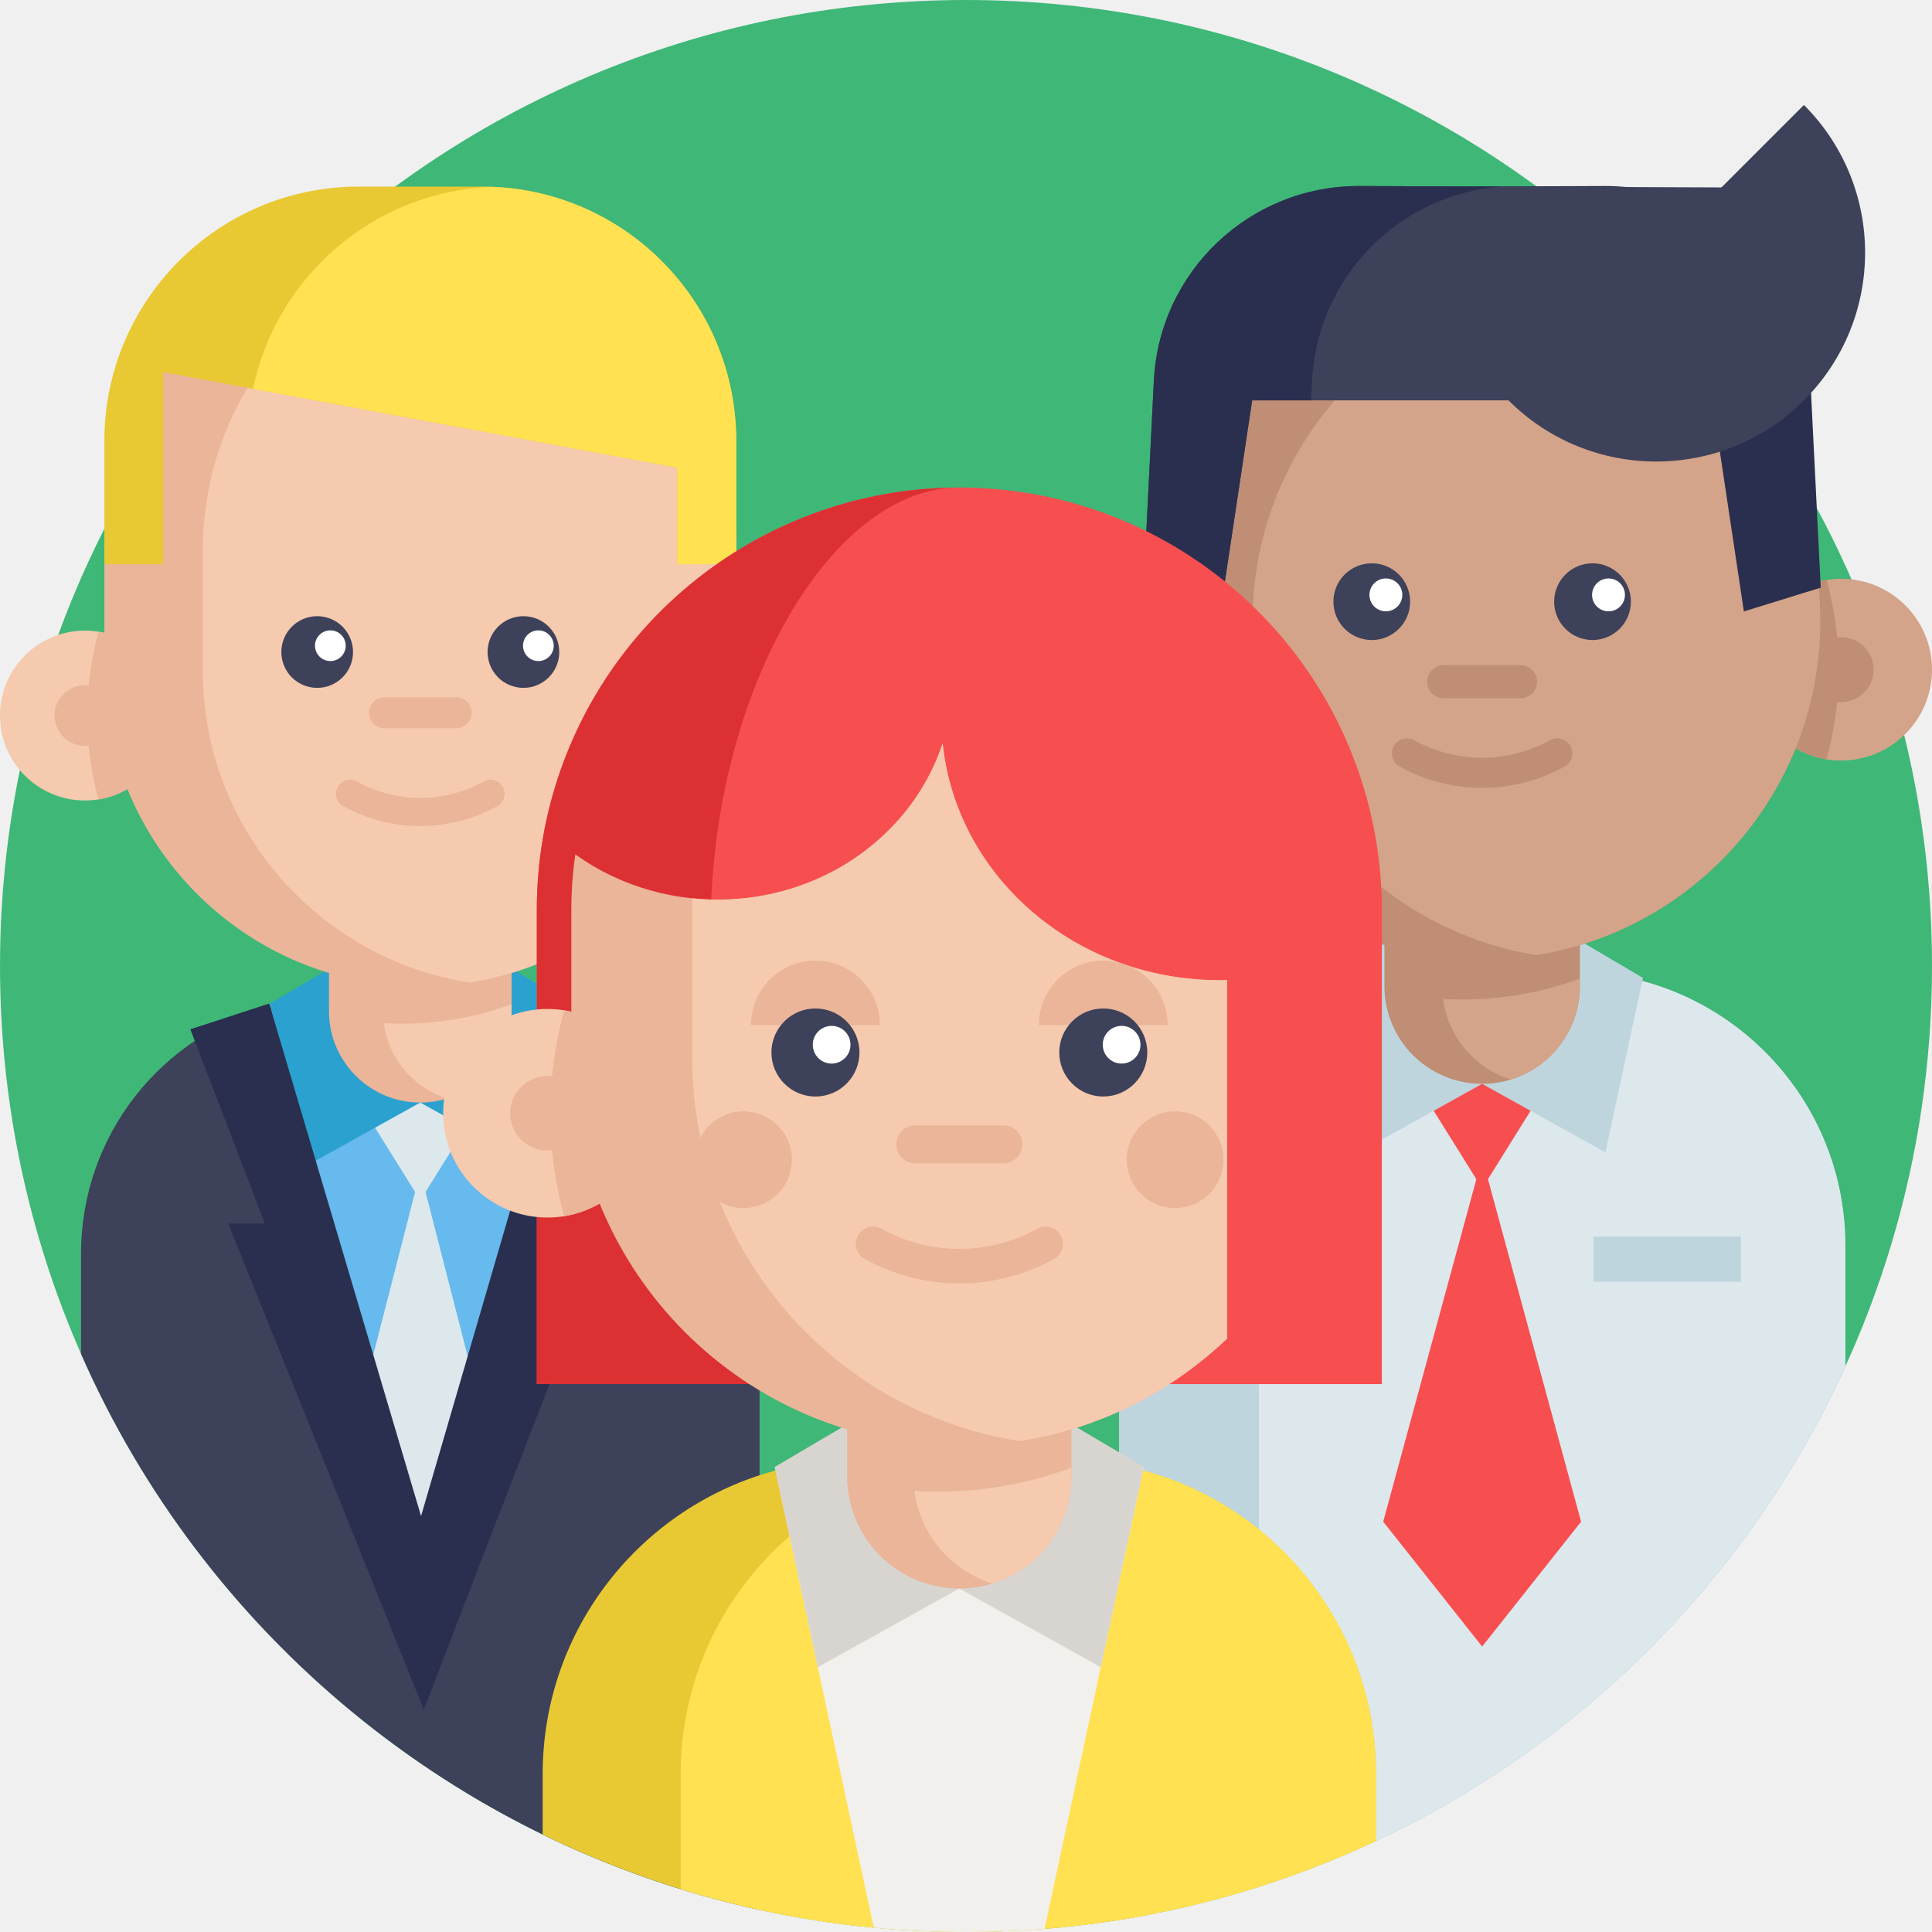
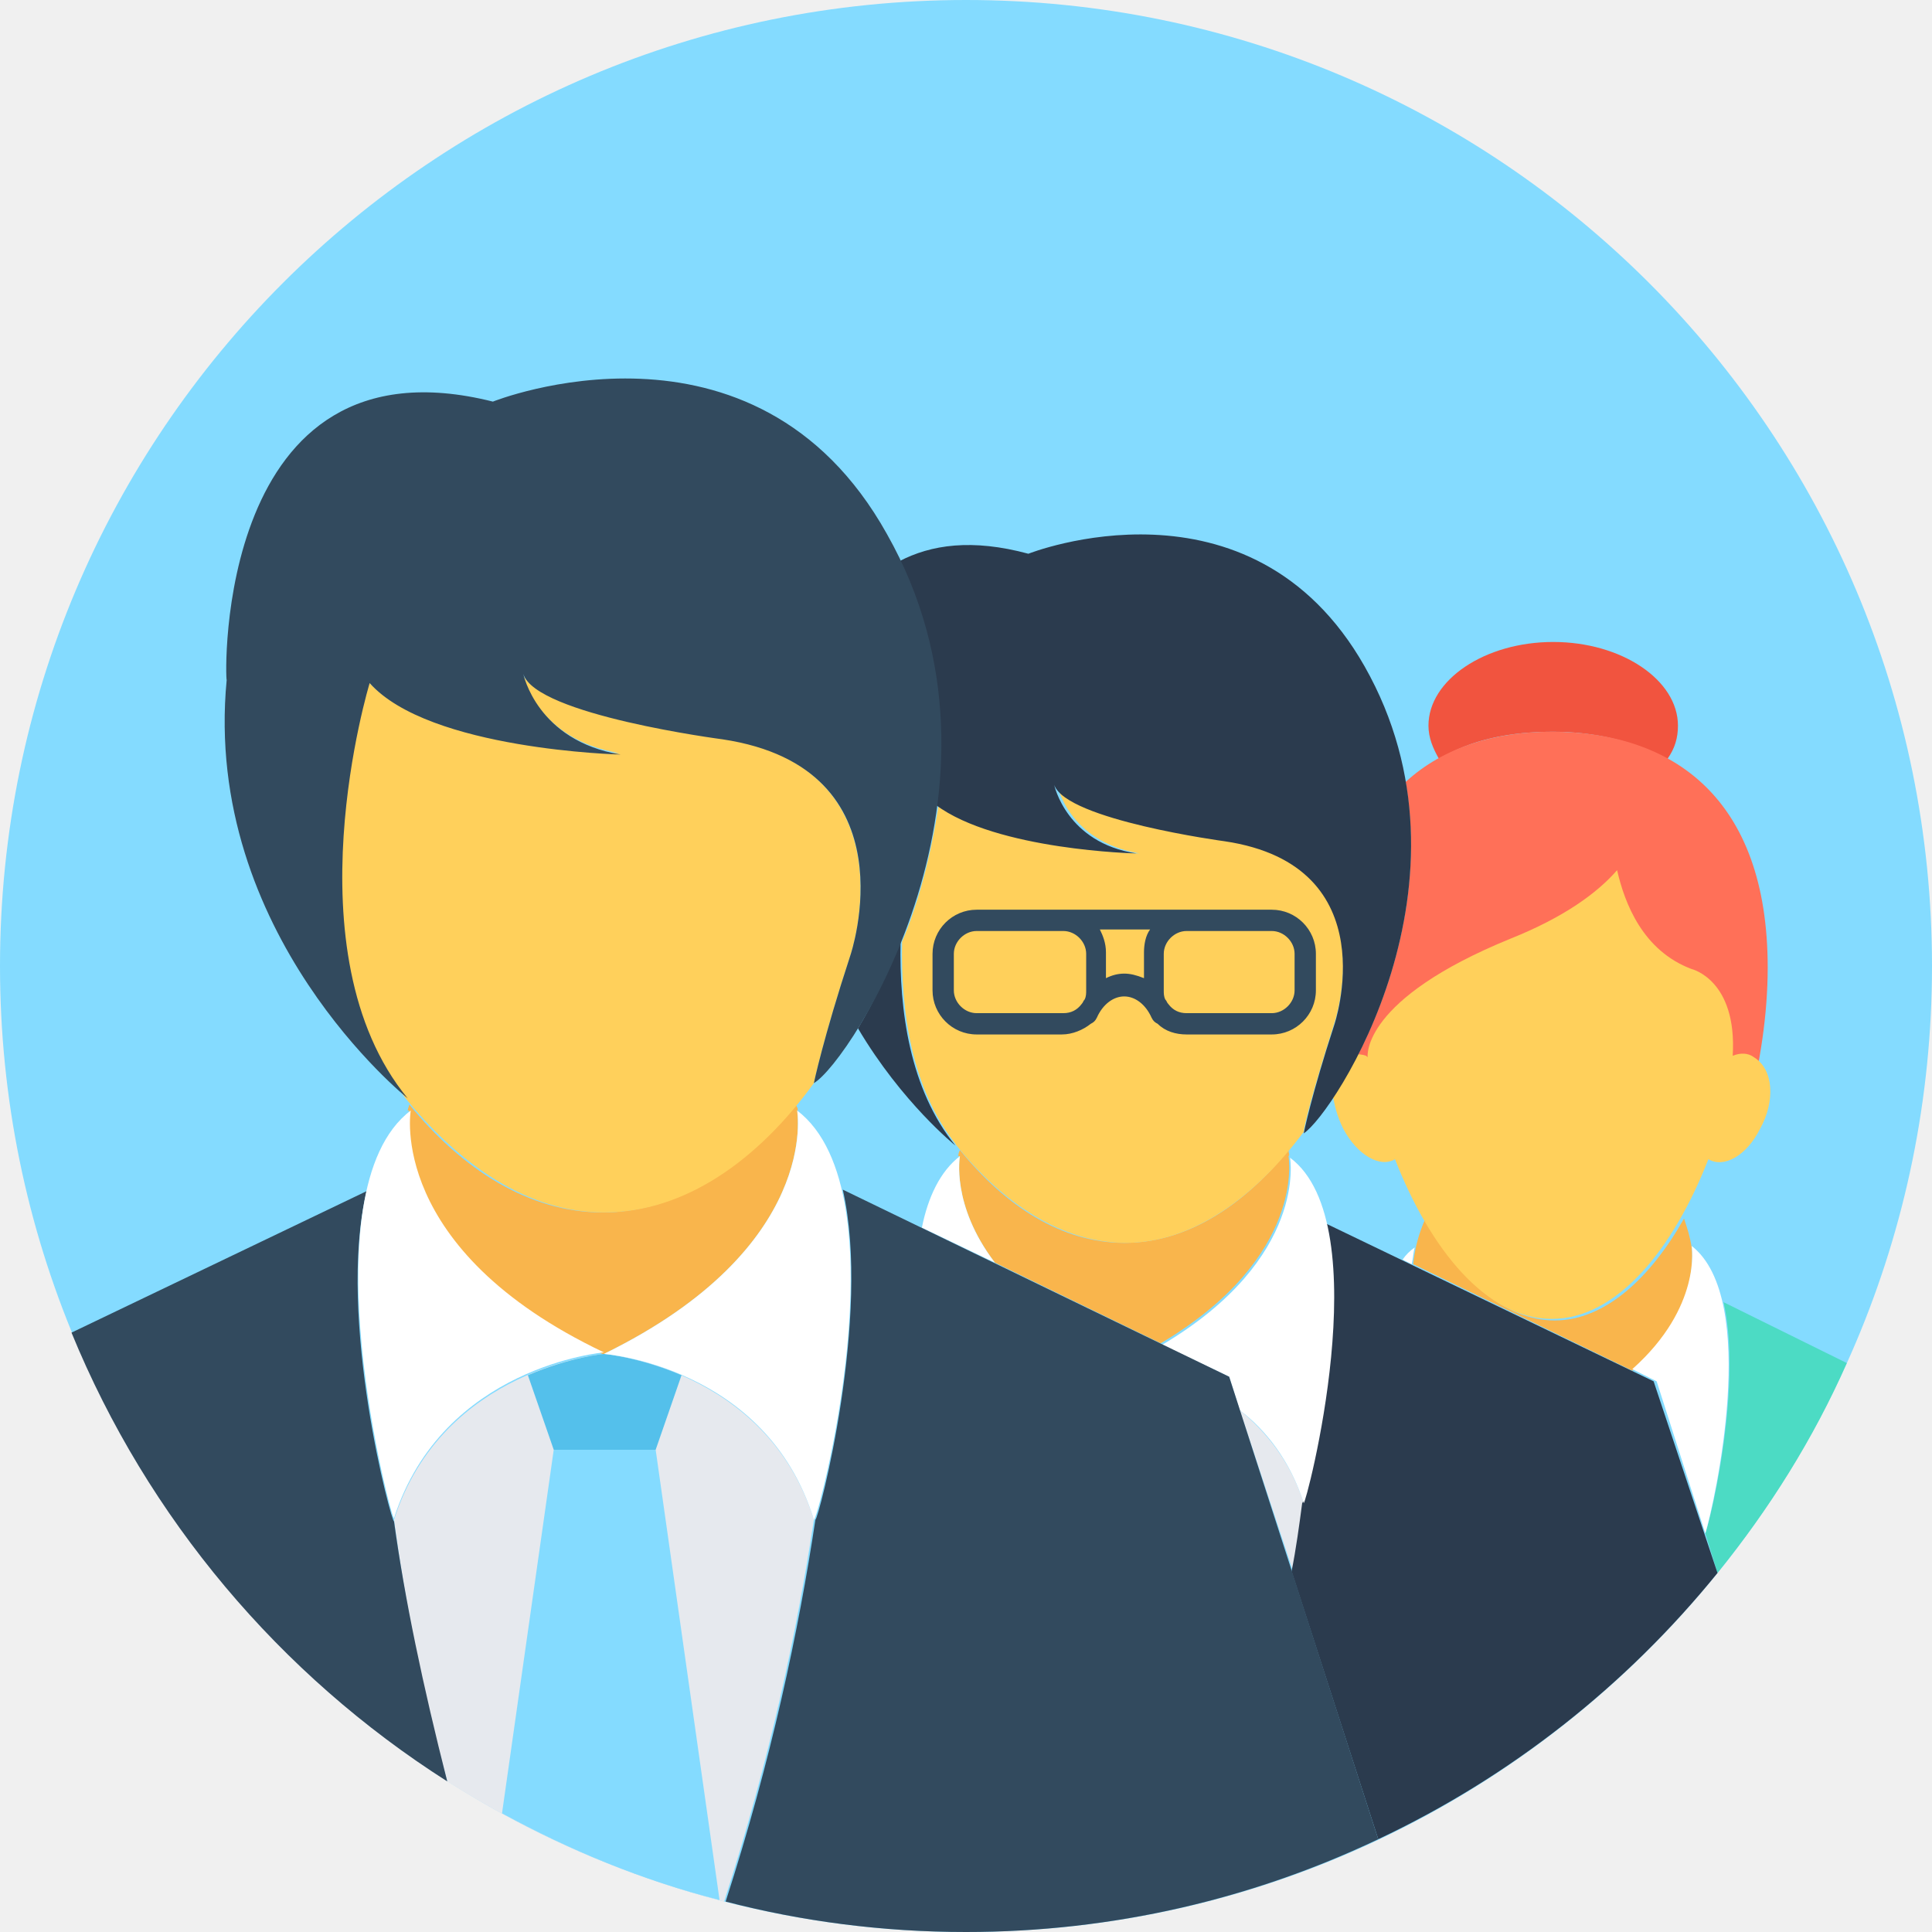
- <svg xmlns="http://www.w3.org/2000/svg" height="512pt" viewBox="0 0 512.001 512" width="512pt">
-   <path d="m512 256c0 102.535-60.281 190.996-147.34 231.859-27.031 12.695-56.645 20.793-87.844 23.301-6.867.555-13.805.836-20.816.836-8.23 0-16.395-.387-24.438-1.16-10.281-.961-20.387-2.547-30.27-4.699-20.156-4.391-39.414-11.148-57.48-19.969-54.379-26.551-97.949-71.805-122.336-127.383-13.812-31.461-21.473-66.227-21.473-102.785 0-141.387 114.613-256 255.996-256 141.387 0 256 114.613 256 256zm0 0" fill="#3fb777" />
-   <path d="m489.023 330.102v32.047c-25.223 55.285-69.539 100.02-124.512 125.785-9.957 4.66-20.27 8.703-30.887 12.07-11.941 3.812-24.262 6.75-36.902 8.766-.055.008-.117.02-.168.02v-178.688c0-38.086 29.328-69.328 66.652-72.336 1.965-.168 3.941-.242 5.934-.242h47.273c5.59 0 11.035.617 16.258 1.82 32.266 7.375 56.352 36.266 56.352 70.758zm0 0" fill="#bfd5de" />
-   <path d="m489.023 330.102v32.047c-25.223 55.285-69.539 100.02-124.512 125.785-9.957 4.66-20.27 8.703-30.887 12.07v-169.902c0-40.082 32.508-72.578 72.602-72.578h10.195c40.105 0 72.602 32.496 72.602 72.578zm0 0" fill="#dde8ed" />
-   <path d="m321.738 177.465c0 11.988-8.762 21.93-20.23 23.777-1.25.203-2.543.309-3.855.309-13.309 0-24.086-10.781-24.086-24.086 0-13.305 10.777-24.086 24.086-24.086 1.312 0 2.605.105 3.855.309 11.469 1.848 20.23 11.789 20.23 23.777zm0 0" fill="#d3a489" />
-   <path d="m412.273 283.711-19.488 31.254-19.484-31.254" fill="#f74f4f" />
-   <path d="m419.004 403.262-26.215 33.09-26.227-33.09 26.23-96.43zm0 0" fill="#f74f4f" />
-   <path d="m321.738 177.465c0 11.988-8.762 21.93-20.23 23.777-2.082-7.578-3.195-15.547-3.195-23.777 0-8.227 1.113-16.199 3.195-23.777 11.469 1.848 20.23 11.789 20.23 23.777zm0 0" fill="#bf8e75" />
-   <path d="m306.262 177.465c0 4.754-3.855 8.609-8.609 8.609s-8.609-3.855-8.609-8.609 3.855-8.609 8.609-8.609 8.609 3.855 8.609 8.609zm0 0" fill="#bf8e75" />
-   <path d="m392.781 287.234-32.684 18.164-9.941-46.242 20.309-11.961" fill="#bfd5de" />
-   <path d="m392.781 287.234 32.68 18.164 9.941-46.242-20.305-11.961" fill="#bfd5de" />
-   <path d="m463.828 177.465c0 11.988 8.758 21.93 20.227 23.777 1.254.203 2.547.309 3.859.309 13.309 0 24.086-10.781 24.086-24.086 0-13.305-10.777-24.086-24.086-24.086-1.312 0-2.605.105-3.859.309-11.469 1.848-20.227 11.789-20.227 23.777zm0 0" fill="#d3a489" />
-   <g fill="#bf8e75">
-     <path d="m463.828 177.465c0 11.988 8.758 21.93 20.227 23.777 2.086-7.578 3.199-15.547 3.199-23.777 0-8.227-1.113-16.199-3.199-23.777-11.469 1.848-20.227 11.789-20.227 23.777zm0 0" />
-     <path d="m496.523 177.465c0 4.754-3.855 8.609-8.609 8.609-4.754 0-8.609-3.855-8.609-8.609s3.855-8.609 8.609-8.609c4.754 0 8.609 3.855 8.609 8.609zm0 0" />
-     <path d="m482.398 164.664c0 44.594-32.578 81.59-75.23 88.457-4.68.77-9.484 1.156-14.383 1.156-49.496 0-89.617-40.117-89.617-89.613 0-23.418 8.137-58.574 22.84-74.539 16.379-17.777 40.699-15.078 66.777-15.078 4.898 0 9.703.391 14.383 1.16 42.652 6.867 75.23 43.859 75.23 88.457zm0 0" />
-     <path d="m418.684 229.555v31.785c0 11.637-7.672 21.473-18.242 24.738-2.418.75-4.996 1.156-7.66 1.156-14.305 0-25.898-11.59-25.898-25.895v-31.785zm0 0" />
+ <svg xmlns="http://www.w3.org/2000/svg" version="1.1" id="Layer_1" x="0px" y="0px" viewBox="0 0 508 508" style="enable-background:new 0 0 508 508;" xml:space="preserve">
+   <circle style="fill:#84DBFF;" cx="254" cy="254" r="254" />
+   <path style="fill:#F1543F;" d="M441.2,190.8c0,3.2-0.8,6-2.8,8.8c-8.8-4.8-19.2-7.2-30-7.2c-11.2,0-21.6,2-30,7.2  c-1.6-2.8-2.8-5.6-2.8-8.8c0-12,14.8-22,32.8-22C426.4,168.8,441.2,178.8,441.2,190.8z" />
+   <path style="fill:#FF7058;" d="M464.8,254.4c0,12.4-2,25.2-5.2,37.6H357.2c-0.8-3.6-1.6-6.8-2.4-10.4c9.6-17.2,20-45.6,14.8-76  c10-9.2,23.6-13.2,38.4-13.2C439.6,192.4,464.8,209.6,464.8,254.4z" />
+   <path style="fill:#F9B54C;" d="M444.8,328c0,0,2.8,16-15.6,32.4l-57.6-28c0.4-4.4,1.6-8.4,3.2-12c8.8,16,20.8,26.8,34,26.8  s25.2-11.2,34-26.8C443.6,322.8,444.4,325.2,444.8,328L444.8,328z" />
+   <path style="fill:#4CDBC4;" d="M485.6,358.4c-8.8,20-20.4,38.4-34,55.2l-3.2-10.4c2-6,9.6-39.6,4.8-60.8L485.6,358.4z" />
+   <g>
+     <path style="fill:#FFFFFF;" d="M448.4,403.2l-12.8-40l-6.4-3.2c18.4-16.4,15.6-32.4,15.6-32.4C462.8,341.6,450.8,395.2,448.4,403.2   z" />
+     <path style="fill:#FFFFFF;" d="M372,328c-0.4,1.2-0.4,2.8-0.8,4.4l-2.4-1.2C369.6,330,370.8,328.8,372,328z" />
  </g>
-   <path d="m418.684 259.328v2.012c0 11.637-7.672 21.473-18.242 24.742-9.535-2.934-16.703-11.223-18.027-21.367 1.73.105 3.469.16 5.219.16 4.902 0 9.703-.391 14.383-1.16 5.766-.926 11.336-2.41 16.668-4.387zm0 0" fill="#d3a489" />
-   <path d="m482.398 164.664c0 44.594-32.578 81.59-75.23 88.457-42.656-6.867-75.234-43.863-75.234-88.457 0-27.461 12.352-52.039 31.812-68.48 12.129-10.258 27.035-17.34 43.422-19.98 39.766 6.402 70.781 39 74.789 79.523.293 2.941.441 5.926.441 8.938zm0 0" fill="#d3a489" />
-   <path d="m392.785 208.801c-7.504 0-15.008-1.883-21.848-5.641-1.93-1.062-2.637-3.484-1.574-5.414 1.062-1.93 3.484-2.633 5.414-1.574 11.277 6.199 24.738 6.199 36.016 0 1.926-1.059 4.352-.355 5.414 1.574 1.059 1.93.355 4.352-1.574 5.414-6.84 3.758-14.344 5.641-21.848 5.641zm0 0" fill="#bf8e75" />
-   <path d="m373.699 159.445c0 5.617-4.551 10.168-10.164 10.168-5.617 0-10.168-4.551-10.168-10.168 0-5.613 4.551-10.164 10.168-10.164 5.613 0 10.164 4.551 10.164 10.164zm0 0" fill="#3d4159" />
-   <path d="m432.199 159.445c0 5.617-4.551 10.168-10.164 10.168-5.613 0-10.168-4.551-10.168-10.168 0-5.613 4.555-10.164 10.168-10.164 5.613 0 10.164 4.551 10.164 10.164zm0 0" fill="#3d4159" />
-   <path d="m371.629 157.652c0 2.406-1.953 4.355-4.359 4.355s-4.355-1.949-4.355-4.355 1.949-4.355 4.355-4.355 4.359 1.949 4.359 4.355zm0 0" fill="#fff" />
-   <path d="m430.629 157.652c0 2.406-1.953 4.355-4.359 4.355s-4.355-1.949-4.355-4.355 1.949-4.355 4.355-4.355 4.359 1.949 4.359 4.355zm0 0" fill="#fff" />
-   <path d="m402.949 185.043h-20.332c-2.422 0-4.383-1.965-4.383-4.387s1.961-4.383 4.383-4.383h20.332c2.422 0 4.387 1.961 4.387 4.383s-1.965 4.387-4.387 4.387zm0 0" fill="#bf8e75" />
-   <path d="m422.289 327.723h39.066v11.961h-39.066zm0 0" fill="#bfd5de" />
-   <path d="m387.539 49.445c27.148 1.941 48.945 23.871 50.324 51.477l.258 5.184h15.617l8.41 55.93 20.371-6.305-2.734-54.809c-1.445-28.996-25.43-51.723-54.453-51.617zm0 0" fill="#2a2f4f" />
-   <path d="m478.059 27.816c21.617 21.617 21.617 56.668 0 78.285-21.617 21.617-56.668 21.617-78.285 0zm0 0" fill="#3d4159" />
-   <path d="m399.777 106.102h-67.941l-8.414 55.934-20.371-6.305 2.734-54.809c1.441-28.992 25.426-51.727 54.453-51.617l98.121.371 12.973 23.348" fill="#3d4159" />
-   <path d="m398.027 49.445c-27.145 1.941-48.941 23.871-50.324 51.477l-.258 5.184h-15.613l-8.414 55.93-20.371-6.305 2.738-54.809c1.441-28.996 25.426-51.723 54.449-51.617zm0 0" fill="#2a2f4f" />
-   <path d="m201.293 332.246v173.891c-80.781-17.586-147.32-73.301-179.816-147.352v-26.539c0-31.379 21.305-57.785 50.246-65.516 1.059-.293 2.121-.555 3.211-.785 2.871-.625 5.82-1.055 8.816-1.293 1.828-.148 3.68-.23 5.551-.23h44.168c4.941 0 9.746.52 14.387 1.523.273.055.531.117.793.18.785.176 1.559.363 2.332.574.031.012.031.012.062.02 7.637 2.039 14.742 5.383 21.055 9.77 17.648 12.246 29.195 32.652 29.195 55.758zm0 0" fill="#3d4159" />
-   <path d="m151.207 265.949-.164.77-21.637 100.602c-1.117.098-2.242.184-3.367.262-1.582.102-3.176.199-4.777.27-3.273.156-6.562.234-9.867.234-3.395 0-6.762-.078-10.113-.242-1.516-.07-3.031-.156-4.547-.27-1.133-.078-2.258-.156-3.383-.25l-21.625-100.598-.164-.777zm0 0" fill="#66baed" />
-   <path d="m129.594 288.895-18.207 29.203-18.207-29.203" fill="#dde8ed" />
-   <path d="m126.039 367.582c-1.582.102-11.34 51.703-14.648 51.703-3.395 0-13.141-51.598-14.656-51.711l14.656-57.078zm0 0" fill="#dde8ed" />
-   <path d="m111.379 292.188-30.531 16.969-9.289-43.203 18.973-11.176" fill="#2ba1cf" />
-   <path d="m111.379 292.188 30.535 16.969 9.289-43.203-18.973-11.176" fill="#2ba1cf" />
-   <path d="m152.359 324.25h9.684l-41.555 107.551-8.18 21.18-9.07-22.535 8.348-28.664 39.395-135.082.23-.754 20.887 6.824zm0 0" fill="#2a2f4f" />
-   <path d="m120.488 431.801-8.18 21.18-9.07-22.535-42.746-106.195h9.695l-19.746-51.48 20.895-6.824.223.754 40.027 135.082zm0 0" fill="#2a2f4f" />
-   <path d="m135.582 238.297v29.699c0 10.871-7.168 20.059-17.043 23.109-2.258.703-4.668 1.082-7.156 1.082-13.363 0-24.195-10.828-24.195-24.195v-29.695zm0 0" fill="#eab599" />
-   <path d="m135.582 266.113v1.883c0 10.871-7.168 20.059-17.043 23.109-8.906-2.738-15.605-10.484-16.844-19.961 1.617.098 3.242.148 4.875.148 4.578 0 9.066-.363 13.438-1.082 5.387-.863 10.594-2.25 15.574-4.098zm0 0" fill="#f6caae" />
-   <path d="m45.004 189.629c0 11.203-8.18 20.492-18.895 22.215-1.172.191-2.379.289-3.605.289-12.434 0-22.504-10.07-22.504-22.504 0-12.43 10.07-22.504 22.504-22.504 1.227 0 2.434.102 3.605.289 10.715 1.727 18.895 11.012 18.895 22.215zm0 0" fill="#f6caae" />
-   <path d="m45.004 189.629c0 11.203-8.18 20.492-18.895 22.215-1.949-7.078-2.988-14.527-2.988-22.215s1.039-15.137 2.988-22.215c10.715 1.727 18.895 11.012 18.895 22.215zm0 0" fill="#eab599" />
-   <path d="m30.547 189.629c0 4.441-3.602 8.043-8.043 8.043s-8.043-3.602-8.043-8.043 3.602-8.043 8.043-8.043 8.043 3.602 8.043 8.043zm0 0" fill="#eab599" />
-   <path d="m177.762 189.629c0 11.203 8.184 20.492 18.898 22.215 1.172.191 2.375.289 3.605.289 12.43 0 22.5-10.07 22.5-22.504 0-12.43-10.07-22.504-22.5-22.504-1.23 0-2.434.102-3.605.289-10.715 1.727-18.898 11.012-18.898 22.215zm0 0" fill="#f6caae" />
-   <path d="m177.762 189.629c0 11.203 8.184 20.492 18.898 22.215 1.945-7.078 2.984-14.527 2.984-22.215s-1.039-15.137-2.984-22.215c-10.715 1.727-18.898 11.012-18.898 22.215zm0 0" fill="#eab599" />
-   <path d="m195.109 145.789v31.883c0 41.664-30.438 76.227-70.289 82.641-.133.023-.277.043-.41.066-4.238.68-8.59 1.016-13.027 1.016-46.238 0-83.723-37.484-83.723-83.723v-31.883c0-9.738 1.66-19.094 4.73-27.785 11.449-32.582 42.496-55.945 78.992-55.945h.004c4.434 0 8.793.344 13.039 1.012 40.047 6.262 70.684 40.914 70.684 82.719zm0 0" fill="#eab599" />
-   <path d="m208.305 189.629c0 4.441-3.598 8.043-8.039 8.043-4.445 0-8.043-3.602-8.043-8.043s3.598-8.043 8.043-8.043c4.441 0 8.039 3.602 8.039 8.043zm0 0" fill="#eab599" />
-   <path d="m195.109 145.789v31.883c0 41.664-30.438 76.227-70.289 82.641-.133.023-.277.043-.41.066-40.047-6.258-70.676-40.91-70.676-82.707v-31.883c0-41.805 30.637-76.457 70.691-82.719 40.047 6.262 70.684 40.914 70.684 82.719zm0 0" fill="#f6caae" />
-   <path d="m93.555 172.797c0 5.242-4.254 9.496-9.5 9.496-5.242 0-9.496-4.254-9.496-9.496 0-5.246 4.254-9.5 9.496-9.5 5.246 0 9.5 4.254 9.5 9.5zm0 0" fill="#3d4159" />
-   <path d="m148.211 172.797c0 5.242-4.25 9.496-9.496 9.496s-9.5-4.254-9.5-9.496c0-5.246 4.254-9.5 9.5-9.5s9.496 4.254 9.496 9.5zm0 0" fill="#3d4159" />
-   <path d="m91.617 171.121c0 2.246-1.82 4.066-4.07 4.066-2.246 0-4.07-1.82-4.07-4.066 0-2.25 1.824-4.07 4.07-4.07 2.25 0 4.07 1.82 4.07 4.07zm0 0" fill="#fff" />
-   <path d="m146.742 171.121c0 2.246-1.824 4.066-4.07 4.066s-4.07-1.82-4.07-4.066c0-2.25 1.824-4.07 4.07-4.07s4.07 1.82 4.07 4.07zm0 0" fill="#fff" />
-   <path d="m120.883 192.984h-18.996c-2.262 0-4.098-1.832-4.098-4.098 0-2.262 1.836-4.098 4.098-4.098h18.996c2.262 0 4.098 1.836 4.098 4.098s-1.836 4.098-4.098 4.098zm0 0" fill="#eab599" />
-   <path d="m111.383 218.906c-7.008 0-14.02-1.758-20.41-5.27-1.801-.992-2.461-3.258-1.469-5.059.992-1.805 3.254-2.461 5.059-1.469 10.535 5.789 23.113 5.789 33.648 0 1.801-.992 4.066-.336 5.055 1.469.992 1.801.336 4.066-1.469 5.059-6.391 3.512-13.402 5.27-20.414 5.27zm0 0" fill="#eab599" />
-   <path d="m195.109 116.855v32.66h-15.582v-25.578l-112.484-20.902-23.801-4.426v50.906h-15.582v-32.66c0-37.23 30.176-67.406 67.398-67.406h32.648c.887 0 1.773.012 2.66.059 35.988 1.383 64.742 31.004 64.742 67.348zm0 0" fill="#e8c934" />
-   <path d="m195.109 116.855v32.66h-15.582v-25.578l-112.484-20.902c6.199-29.766 32.023-52.32 63.324-53.527 35.988 1.383 64.742 31.004 64.742 67.348zm0 0" fill="#ffe152" />
-   <path d="m364.66 470.172v17.688c-32.977 15.484-69.809 24.137-108.66 24.137-18.773 0-37.082-2.016-54.707-5.859-7.086-1.547-14.055-3.375-20.91-5.496-12.633-3.898-24.859-8.758-36.57-14.473v-15.996c0-38.535 26.164-70.961 61.711-80.469 1.297-.344 2.602-.668 3.93-.949 3.531-.766 7.156-1.297 10.844-1.602 2.246-.188 4.516-.27 6.812-.27h54.242c6.059 0 11.973.637 17.668 1.871.324.062.66.133.973.207.961.219 1.922.461 2.863.723.031 0 .051 0 .07.008 9.387 2.508 18.109 6.617 25.863 12.008 21.68 15.035 35.871 40.102 35.871 68.473zm0 0" fill="#e8c934" />
-   <path d="m364.66 470.172v17.688c-32.977 15.484-69.809 24.137-108.66 24.137-18.773 0-37.082-2.016-54.707-5.859-7.086-1.547-14.055-3.375-20.91-5.496v-30.469c0-38.535 26.164-70.961 61.711-80.469 1.297-.344 2.602-.668 3.93-.949 3.531-.766 7.156-1.297 10.844-1.602 2.25-.188 4.516-.27 6.812-.27h17.672c6.059 0 11.973.637 17.668 1.871.324.062.66.133.973.207.961.219 1.922.461 2.863.723.031 0 .051 0 .07.008 9.387 2.508 18.109 6.617 25.863 12.008 21.68 15.035 35.871 40.102 35.871 68.473zm0 0" fill="#ffe152" />
-   <path d="m303.137 388.754-.211.938-26.109 121.469c-6.867.555-13.805.836-20.816.836-8.23 0-16.395-.387-24.438-1.16l-26.039-121.133-.211-.949zm0 0" fill="#f2f0ec" />
-   <path d="m254.223 420.977-37.496 20.84-11.41-53.062 23.301-13.723" fill="#d8d5d0" />
-   <path d="m254.223 420.977 37.5 20.84 11.406-53.062-23.297-13.723" fill="#d8d5d0" />
-   <path d="m142.266 366.797v-125.617c0-12.766 2.129-25.27 6.328-37.168 15.723-44.738 58.176-74.809 105.637-74.809 5.879 0 11.746.457 17.445 1.359 26.078 4.074 50 17.383 67.348 37.477 17.531 20.309 27.184 46.285 27.184 73.141v125.617" fill="#f74f4f" />
-   <path d="m188.324 246.086c0 44.434 26.016 95.836 40.305 120.711h-86.367v-125.617c0-12.762 2.129-25.266 6.328-37.168 15.625-44.48 57.691-74.461 104.824-74.797-34.426.859-65.09 56.086-65.09 116.871zm0 0" fill="#dd3033" />
-   <path d="m283.953 354.793v36.469c0 13.352-8.805 24.637-20.93 28.387-2.777.859-5.734 1.328-8.793 1.328-16.41 0-29.715-13.305-29.715-29.715v-36.469zm0 0" fill="#eab599" />
-   <path d="m283.953 388.953v2.309c0 13.352-8.805 24.637-20.93 28.387-10.941-3.363-19.168-12.875-20.688-24.516 1.984.121 3.98.18 5.988.18 5.621 0 11.133-.445 16.504-1.324 6.613-1.066 13.008-2.766 19.125-5.035zm0 0" fill="#f6caae" />
-   <path d="m172.715 295.02c0 13.758-10.051 25.168-23.207 27.285-1.441.23-2.918.352-4.43.352-15.266 0-27.637-12.367-27.637-27.637 0-15.266 12.371-27.633 27.637-27.633 1.512 0 2.988.121 4.43.352 13.156 2.117 23.207 13.523 23.207 27.281zm0 0" fill="#f6caae" />
-   <path d="m172.715 295.02c0 13.758-10.051 25.168-23.207 27.285-2.391-8.695-3.668-17.84-3.668-27.285 0-9.441 1.277-18.586 3.668-27.281 13.156 2.117 23.207 13.523 23.207 27.281zm0 0" fill="#eab599" />
-   <path d="m154.957 295.02c0 5.457-4.422 9.879-9.879 9.879-5.453 0-9.875-4.422-9.875-9.879 0-5.453 4.422-9.875 9.875-9.875 5.457 0 9.879 4.422 9.879 9.875zm0 0" fill="#eab599" />
-   <path d="m325.195 259.734v94.996c-14.684 14.016-33.512 23.723-54.461 27.098-.164.027-.34.055-.504.082-5.203.832-10.547 1.246-16 1.246-56.785 0-102.82-46.035-102.82-102.82v-39.156c0-5.012.359-9.945 1.055-14.766 24.461 17.594 59.539 15.855 81.887-5.27 7.402-6.988 12.543-15.312 15.453-24.141 1.617 15.461 8.691 30.508 21.223 42.355 14.922 14.09 34.637 20.887 54.168 20.375zm0 0" fill="#eab599" />
-   <path d="m325.195 259.734v94.996c-14.684 14.016-33.512 23.723-54.461 27.098-.164.027-.34.055-.504.082-49.18-7.684-86.797-50.242-86.797-101.574v-39.156c0-1.043.016-2.074.055-3.109 18.133 1.855 36.957-3.777 50.863-16.926 7.402-6.988 12.543-15.312 15.453-24.141 1.621 15.461 8.691 30.508 21.223 42.355 14.922 14.09 34.637 20.887 54.168 20.375zm0 0" fill="#f6caae" />
-   <path d="m309.453 271.652c0-9.434-7.645-17.078-17.074-17.078-9.434 0-17.078 7.645-17.078 17.078" fill="#eab599" />
-   <path d="m233.18 271.652c0-9.434-7.645-17.078-17.078-17.078-9.43 0-17.074 7.645-17.074 17.078" fill="#eab599" />
-   <path d="m227.766 278.922c0 6.441-5.223 11.664-11.664 11.664-6.441 0-11.664-5.223-11.664-11.664s5.223-11.664 11.664-11.664c6.441 0 11.664 5.223 11.664 11.664zm0 0" fill="#3d4159" />
-   <path d="m304.043 278.922c0 6.441-5.223 11.664-11.664 11.664-6.445 0-11.664-5.223-11.664-11.664s5.219-11.664 11.664-11.664c6.441 0 11.664 5.223 11.664 11.664zm0 0" fill="#3d4159" />
-   <path d="m265.902 308.289h-23.328c-2.777 0-5.031-2.25-5.031-5.031 0-2.777 2.254-5.031 5.031-5.031h23.328c2.781 0 5.031 2.254 5.031 5.031 0 2.781-2.25 5.031-5.031 5.031zm0 0" fill="#eab599" />
-   <path d="m254.238 340.125c-8.609 0-17.219-2.16-25.066-6.473-2.215-1.219-3.023-3.996-1.805-6.211 1.215-2.215 3.996-3.023 6.211-1.805 12.938 7.113 28.387 7.113 41.324 0 2.211-1.219 4.992-.41 6.211 1.805s.41 4.992-1.805 6.211c-7.848 4.316-16.457 6.473-25.07 6.473zm0 0" fill="#eab599" />
-   <path d="m225.387 276.863c0 2.762-2.234 4.996-4.996 4.996s-4.996-2.234-4.996-4.996 2.234-4.996 4.996-4.996 4.996 2.234 4.996 4.996zm0 0" fill="#fff" />
-   <path d="m302.234 276.863c0 2.762-2.234 4.996-4.996 4.996s-4.996-2.234-4.996-4.996 2.234-4.996 4.996-4.996 4.996 2.234 4.996 4.996zm0 0" fill="#fff" />
-   <path d="m324.223 307.332c0 7.074-5.734 12.809-12.809 12.809-7.074 0-12.809-5.734-12.809-12.809s5.734-12.809 12.809-12.809c7.074 0 12.809 5.734 12.809 12.809zm0 0" fill="#eab599" />
-   <path d="m209.867 307.332c0 7.074-5.734 12.809-12.809 12.809-7.074 0-12.809-5.734-12.809-12.809s5.734-12.809 12.809-12.809c7.074 0 12.809 5.734 12.809 12.809zm0 0" fill="#eab599" />
+   <path style="fill:#FFD05B;" d="M462.8,296.8c-3.6,7.2-9.6,10.4-13.6,8c-9.2,23.6-24,42-41.2,42s-32-18.4-41.2-42  c-4,2.4-10-1.2-13.6-8c-1.6-3.2-2.4-6.4-2.8-9.2c2-2.8,4-6.4,6-10.4c0.8,0,1.6,0,2.8,0.4l0,0l0.4,0.4l0,0c0-0.4-1.6-15.2,37.6-31.2  c14-5.6,22.8-12,28-18c2,8.8,6.8,21.2,19.6,26c0,0,12,2.8,10.8,22.8l0,0c2-0.8,4-0.8,5.6,0.4C466.4,281.2,466.8,289.6,462.8,296.8z" />
+   <path style="fill:#E6E9EE;" d="M342.8,395.2L342.8,395.2c-0.8,5.6-2,11.6-2.8,18l-14-42.4C332.8,376.4,339.2,384,342.8,395.2z" />
+   <path style="fill:#F9B54C;" d="M338.8,304c0,0,4.8,26.4-33.6,49.2L261.6,332c-11.6-15.2-9.2-28-9.2-28s0,0-0.4,0  c0-0.4,0-0.8,0.4-1.6c12,14.8,26.8,24.4,43.2,24.4s31.2-9.6,43.2-24.4C338.8,303.2,339.2,303.6,338.8,304  C339.2,304,339.2,304,338.8,304z" />
+   <path style="fill:#2B3B4E;" d="M451.6,413.6c-24,29.6-54.4,53.6-89.2,70l-22.8-70.4c1.2-6,2-12,2.8-18c0.4,0.8,12.8-45.6,6-73.6  l86.4,41.6L451.6,413.6z" />
+   <g>
+     <path style="fill:#FFFFFF;" d="M342.8,395.2c-3.6-11.2-10-19.2-16.8-24.4l-2.8-8.8l-17.6-8.4c38.4-22.8,33.6-49.2,33.6-49.2   C362.8,322,343.2,396.4,342.8,395.2z" />
+     <path style="fill:#FFFFFF;" d="M261.6,332l-19.2-9.2c1.6-8,4.8-14.8,10-18.8C252.4,304,250,316.8,261.6,332z" />
+   </g>
+   <path style="fill:#FFD05B;" d="M350.8,269.2c-5.6,17.6-8,27.2-8,28.4l0,0c-12.8,17.2-29.2,29.2-46.8,29.2c-16.8,0-32.4-10.4-44.8-26  c0,0,0.4,0,0.4,0.4c-12-14.8-14.8-35.6-14.4-53.6l0,0c4.4-10.4,7.6-22.8,9.6-36c16,12,52.8,12.8,52.8,12.8  c-18.8-3.2-21.6-18-21.6-18c3.2,9.2,44.8,14.8,44.8,14.8C365.2,227.2,350.8,269.2,350.8,269.2z" />
+   <g>
+     <path style="fill:#2B3B4E;" d="M251.2,301.2c0,0-14-11.2-25.6-30.8c3.6-6,7.6-14,11.2-22.8C236.4,265.6,239.2,286.4,251.2,301.2z" />
+     <path style="fill:#2B3B4E;" d="M342.8,298c0,0,2-10,8-28.4c0,0,14.4-42-28.8-48.4c0,0-41.6-5.6-44.8-14.8c0,0,3.2,15.2,21.6,18   c0,0-36.8-0.8-52.8-12.8c2.4-20,0.8-42-9.6-64c8.4-4.4,19.2-6,34-2c0,0,58.4-23.2,88.4,29.6C390.8,231.6,350.8,292.8,342.8,298z" />
+   </g>
+   <path style="fill:#324A5E;" d="M334.4,239.2H314h-2h-32.4h-1.2h-21.6c-6.4,0-11.6,5.2-11.6,11.6v9.6c0,6.4,5.2,11.6,11.6,11.6h22.4  c2.8,0,5.6-1.2,7.6-2.8c0.8-0.4,1.2-0.8,1.6-1.6c1.6-3.6,4.4-5.6,7.2-5.6c2.8,0,5.6,2,7.2,5.6c0.4,0.8,0.8,1.2,1.6,1.6  c2,2,4.8,2.8,7.6,2.8h22.4c6.4,0,11.6-5.2,11.6-11.6v-9.6C346,244.4,340.8,239.2,334.4,239.2z M256.8,266.4c-3.2,0-6-2.8-6-6v-9.6  c0-3.2,2.8-6,6-6h21.6h1.2c3.2,0,6,2.8,6,6v9.6c0,0.8,0,1.6-0.4,2.4c-0.4,0.4-0.4,0.8-0.8,1.2c-1.2,1.6-2.8,2.4-4.8,2.4H256.8z   M295.6,256c-1.6,0-3.2,0.4-4.8,1.2v-6.8c0-2.4-0.8-4.4-1.6-6h13.2c-1.2,1.6-1.6,4-1.6,6v6.8C298.8,256.4,297.2,256,295.6,256z   M340.4,260.4c0,3.2-2.8,6-6,6H312c-2,0-3.6-0.8-4.8-2.4c-0.4-0.4-0.4-0.8-0.8-1.2c-0.4-0.8-0.4-1.6-0.4-2.4v-9.6c0-3.2,2.8-6,6-6h2  h20.4c3.2,0,6,2.8,6,6V260.4z" />
+   <g>
+     <path style="fill:#E6E9EE;" d="M77.6,436.4c0.4,0.8,1.2,1.2,1.6,1.6C78.8,437.6,78,437.2,77.6,436.4L77.6,436.4z" />
+     <path style="fill:#E6E9EE;" d="M160,355.6c-0.4,0-0.8,0.4-1.2,0.4s-0.8-0.4-1.2-0.4H160z" />
+     <path style="fill:#E6E9EE;" d="M214,399.6c-4.4,29.2-11.6,63.2-23.6,100.4c-26-6.8-50.8-17.6-72.8-31.6c-6.8-24.8-11.2-48-14-68.8   c12.8-40,55.2-43.6,55.2-43.6S201.6,359.6,214,399.6z" />
+   </g>
+   <path style="fill:#F9B54C;" d="M209.6,292c0,0,6.4,36-50.8,64h-0.4c-57.2-28-50.8-64-50.8-64s0,0-0.4,0c0-0.4,0.4-1.2,0.4-1.6  c14,17.2,31.6,28.4,50.8,28.4s36.4-11.2,50.8-28.4C209.6,291.2,210,291.6,209.6,292C210,292.4,210,292,209.6,292z" />
+   <g>
+     <path style="fill:#54C0EB;" d="M159.2,356C159.2,356,158.8,356,159.2,356c-0.4,0-0.4,0-0.4,0H159.2z" />
+     <path style="fill:#54C0EB;" d="M179.2,361.6l-6.8,19.6h-26.8l-6.8-19.6c11.2-4.8,20-5.6,20-5.6S168,356.8,179.2,361.6z" />
+   </g>
+   <path style="fill:#84DBFF;" d="M189.2,499.6l-16.8-118.4h-26.8L132,476.8C149.6,486.4,168.8,494.4,189.2,499.6z" />
+   <path style="fill:#324A5E;" d="M117.6,468.4c-44-28-78.8-69.2-98.8-118l77.6-37.2c-8,33.6,6.8,88,7.2,86.8  C106.4,420.4,111.2,443.2,117.6,468.4z" />
+   <g>
+     <path style="fill:#FFFFFF;" d="M209.6,292c0,0,6.4,36-50.8,64c0,0,42.8,3.2,55.2,43.6C214.8,400.8,238,313.6,209.6,292z" />
+     <path style="fill:#FFFFFF;" d="M108,292c-28,21.2-4.8,108.8-4.4,107.2c12.8-40,55.2-43.6,55.2-43.6C101.6,328.4,108,292,108,292z" />
+   </g>
+   <path style="fill:#FFD05B;" d="M223.6,251.2c-7.2,22-9.6,33.6-9.6,33.6c-14.8,20.4-34,34-55.2,34c-20,0-38-12.4-52.8-30.8l0.4,0.4  c-31.2-38.4-9.6-109.2-9.6-109.2c15.6,17.6,66,18.8,66,18.8c-22-3.6-25.6-21.2-25.6-21.2c3.6,10.8,52.4,17.2,52.4,17.2  C240.4,202,223.6,251.2,223.6,251.2z" />
+   <g>
+     <path style="fill:#324A5E;" d="M129.6,105.6c0,0,68.8-27.6,103.6,34.8c37.6,66.4-9.6,138.8-19.2,144.4c0,0,2.4-11.6,9.6-33.6   c0,0,16.8-49.2-33.6-56.8c0,0-49.2-6.4-52.4-17.2c0,0,3.6,17.6,25.6,21.2c0,0-50.4-1.2-66-18.8c0,0-21.6,70.8,10,109.2   c0,0-54-43.2-47.6-110C59.2,178.8,56.4,87.2,129.6,105.6z" />
+     <path style="fill:#324A5E;" d="M362.4,483.6C329.6,499.2,292.8,508,254,508c-22,0-43.2-2.8-63.2-8c12-37.2,19.2-71.2,23.6-100.4   l0,0c0.8,0,14.8-53.6,7.2-86.8L323.2,362L362.4,483.6z" />
+   </g>
+   <g>
+ </g>
+   <g>
+ </g>
+   <g>
+ </g>
+   <g>
+ </g>
+   <g>
+ </g>
+   <g>
+ </g>
+   <g>
+ </g>
+   <g>
+ </g>
+   <g>
+ </g>
+   <g>
+ </g>
+   <g>
+ </g>
+   <g>
+ </g>
+   <g>
+ </g>
+   <g>
+ </g>
+   <g>
+ </g>
</svg>
